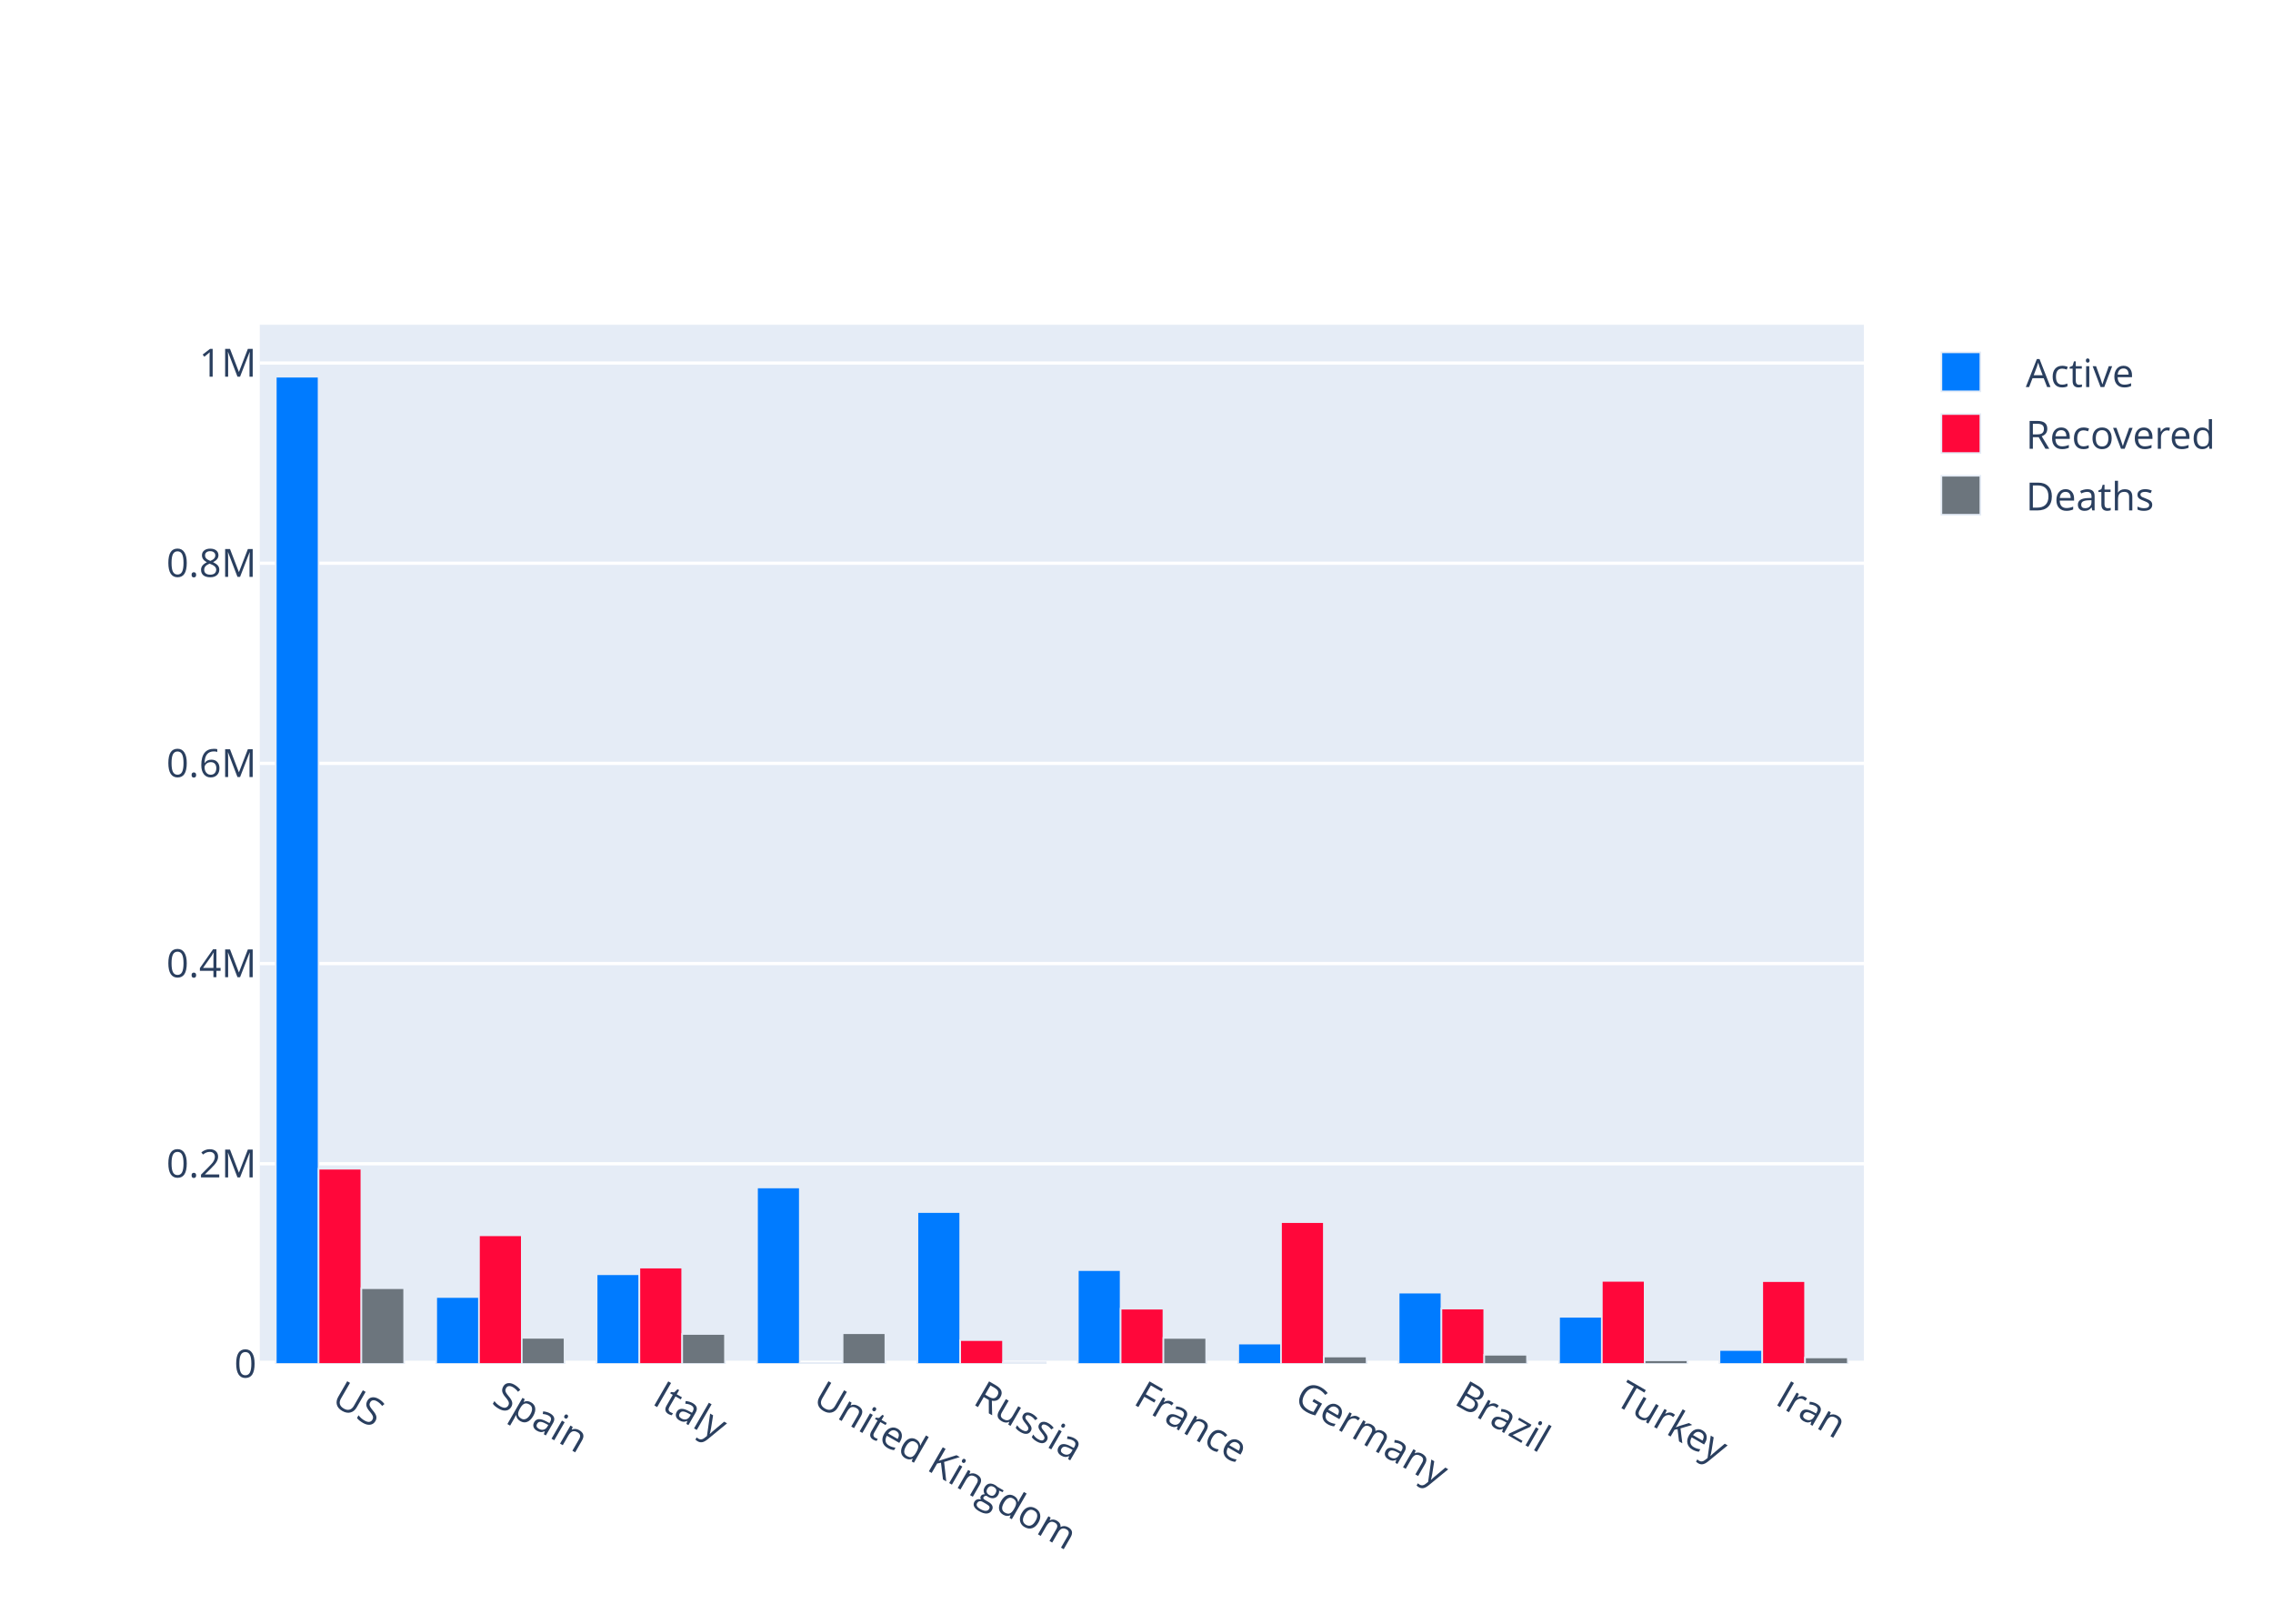
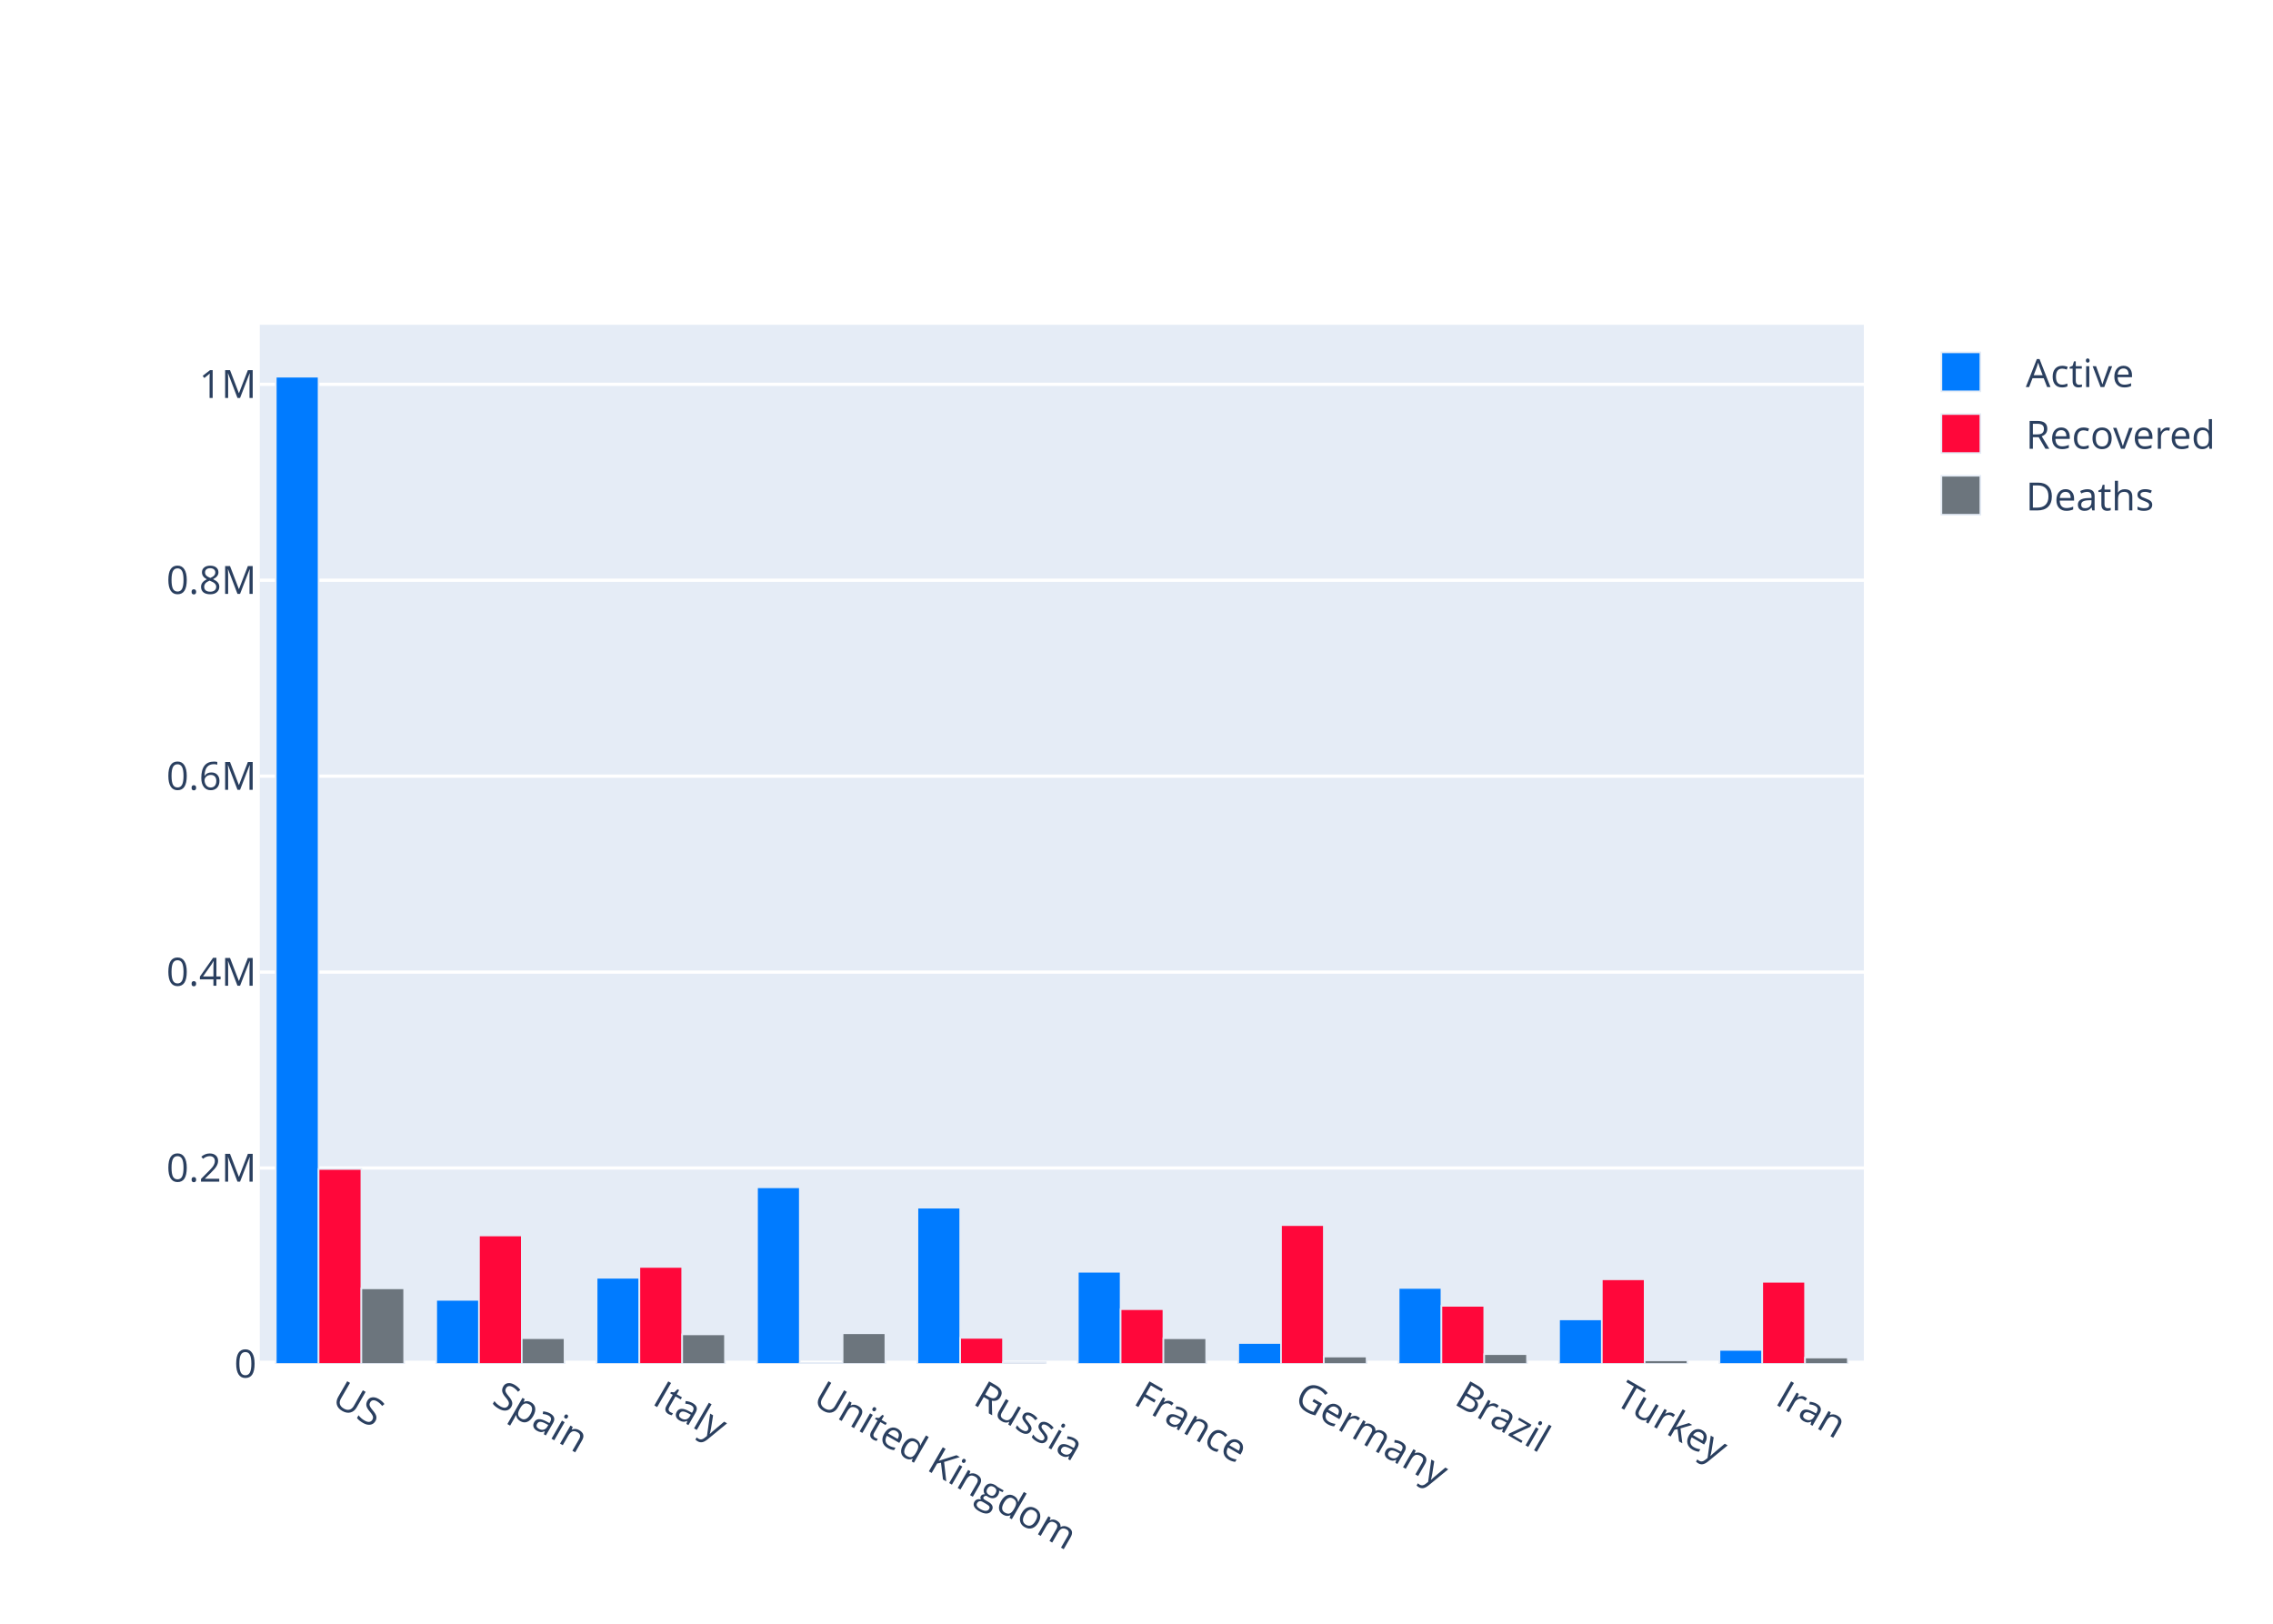
<svg xmlns="http://www.w3.org/2000/svg" class="main-svg" width="700" height="500" style="" viewBox="0 0 700 500">
  <rect x="0" y="0" width="700" height="500" style="fill: rgb(255, 255, 255); fill-opacity: 1;" />
-   <defs id="defs-51536d">
+   <defs id="defs-ef1ca8">
    <g class="clips">
-       <clipPath id="clip51536dxyplot" class="plotclip">
+       <clipPath id="clipef1ca8xyplot" class="plotclip">
        <rect width="494" height="320" />
      </clipPath>
-       <clipPath class="axesclip" id="clip51536dx">
+       <clipPath class="axesclip" id="clipef1ca8x">
        <rect x="80" y="0" width="494" height="500" />
      </clipPath>
-       <clipPath class="axesclip" id="clip51536dy">
+       <clipPath class="axesclip" id="clipef1ca8y">
        <rect x="0" y="100" width="700" height="320" />
      </clipPath>
-       <clipPath class="axesclip" id="clip51536dxy">
+       <clipPath class="axesclip" id="clipef1ca8xy">
        <rect x="80" y="100" width="494" height="320" />
      </clipPath>
    </g>
    <g class="gradients" />
  </defs>
  <g class="bglayer">
    <rect class="bg" x="80" y="100" width="494" height="320" style="fill: rgb(229, 236, 246); fill-opacity: 1; stroke-width: 0;" />
  </g>
  <g class="layer-below">
    <g class="imagelayer" />
    <g class="shapelayer" />
  </g>
  <g class="cartesianlayer">
    <g class="subplot xy">
      <g class="layer-subplot">
        <g class="shapelayer" />
        <g class="imagelayer" />
      </g>
      <g class="gridlayer">
        <g class="x" />
        <g class="y">
-           <path class="ygrid crisp" transform="translate(0,358.36)" d="M80,0h494" style="stroke: rgb(255, 255, 255); stroke-opacity: 1; stroke-width: 1px;" />
-           <path class="ygrid crisp" transform="translate(0,296.71)" d="M80,0h494" style="stroke: rgb(255, 255, 255); stroke-opacity: 1; stroke-width: 1px;" />
-           <path class="ygrid crisp" transform="translate(0,235.07)" d="M80,0h494" style="stroke: rgb(255, 255, 255); stroke-opacity: 1; stroke-width: 1px;" />
-           <path class="ygrid crisp" transform="translate(0,173.43)" d="M80,0h494" style="stroke: rgb(255, 255, 255); stroke-opacity: 1; stroke-width: 1px;" />
-           <path class="ygrid crisp" transform="translate(0,111.79)" d="M80,0h494" style="stroke: rgb(255, 255, 255); stroke-opacity: 1; stroke-width: 1px;" />
+           <path class="ygrid crisp" transform="translate(0,359.67)" d="M80,0h494" style="stroke: rgb(255, 255, 255); stroke-opacity: 1; stroke-width: 1px;" />
+           <path class="ygrid crisp" transform="translate(0,299.34)" d="M80,0h494" style="stroke: rgb(255, 255, 255); stroke-opacity: 1; stroke-width: 1px;" />
+           <path class="ygrid crisp" transform="translate(0,239)" d="M80,0h494" style="stroke: rgb(255, 255, 255); stroke-opacity: 1; stroke-width: 1px;" />
+           <path class="ygrid crisp" transform="translate(0,178.67)" d="M80,0h494" style="stroke: rgb(255, 255, 255); stroke-opacity: 1; stroke-width: 1px;" />
+           <path class="ygrid crisp" transform="translate(0,118.34)" d="M80,0h494" style="stroke: rgb(255, 255, 255); stroke-opacity: 1; stroke-width: 1px;" />
        </g>
      </g>
      <g class="zerolinelayer">
        <path class="yzl zl crisp" transform="translate(0,420)" d="M80,0h494" style="stroke: rgb(255, 255, 255); stroke-opacity: 1; stroke-width: 2px;" />
      </g>
      <path class="xlines-below" />
      <path class="ylines-below" />
      <g class="overlines-below" />
      <g class="xaxislayer-below" />
      <g class="yaxislayer-below" />
      <g class="overaxes-below" />
-       <g class="plot" transform="translate(80, 100)" clip-path="url('#clip51536dxyplot')">
+       <g class="plot" transform="translate(80, 100)" clip-path="url('#clipef1ca8xyplot')">
        <g class="barlayer mlayer">
          <g class="trace bars" style="opacity: 1;">
            <g class="points">
              <g class="point">
                <path d="M4.94,320V16H18.11V320Z" style="vector-effect: non-scaling-stroke; opacity: 1; stroke-width: 0.5px; fill: rgb(0, 123, 255); fill-opacity: 1; stroke: rgb(229, 236, 246); stroke-opacity: 1;" />
              </g>
              <g class="point">
-                 <path d="M54.34,320V299.39H67.51V320Z" style="vector-effect: non-scaling-stroke; opacity: 1; stroke-width: 0.5px; fill: rgb(0, 123, 255); fill-opacity: 1; stroke: rgb(229, 236, 246); stroke-opacity: 1;" />
-               </g>
-               <g class="point">
-                 <path d="M103.74,320V292.38H116.91V320Z" style="vector-effect: non-scaling-stroke; opacity: 1; stroke-width: 0.5px; fill: rgb(0, 123, 255); fill-opacity: 1; stroke: rgb(229, 236, 246); stroke-opacity: 1;" />
-               </g>
-               <g class="point">
-                 <path d="M153.14,320V265.66H166.31V320Z" style="vector-effect: non-scaling-stroke; opacity: 1; stroke-width: 0.5px; fill: rgb(0, 123, 255); fill-opacity: 1; stroke: rgb(229, 236, 246); stroke-opacity: 1;" />
-               </g>
-               <g class="point">
-                 <path d="M202.54,320V273.23H215.71V320Z" style="vector-effect: non-scaling-stroke; opacity: 1; stroke-width: 0.5px; fill: rgb(0, 123, 255); fill-opacity: 1; stroke: rgb(229, 236, 246); stroke-opacity: 1;" />
-               </g>
-               <g class="point">
-                 <path d="M251.94,320V291.11H265.11V320Z" style="vector-effect: non-scaling-stroke; opacity: 1; stroke-width: 0.5px; fill: rgb(0, 123, 255); fill-opacity: 1; stroke: rgb(229, 236, 246); stroke-opacity: 1;" />
-               </g>
-               <g class="point">
-                 <path d="M301.34,320V313.73H314.51V320Z" style="vector-effect: non-scaling-stroke; opacity: 1; stroke-width: 0.5px; fill: rgb(0, 123, 255); fill-opacity: 1; stroke: rgb(229, 236, 246); stroke-opacity: 1;" />
-               </g>
-               <g class="point">
-                 <path d="M350.74,320V298.04H363.91V320Z" style="vector-effect: non-scaling-stroke; opacity: 1; stroke-width: 0.5px; fill: rgb(0, 123, 255); fill-opacity: 1; stroke: rgb(229, 236, 246); stroke-opacity: 1;" />
-               </g>
-               <g class="point">
-                 <path d="M400.14,320V305.48H413.31V320Z" style="vector-effect: non-scaling-stroke; opacity: 1; stroke-width: 0.5px; fill: rgb(0, 123, 255); fill-opacity: 1; stroke: rgb(229, 236, 246); stroke-opacity: 1;" />
-               </g>
-               <g class="point">
-                 <path d="M449.54,320V315.71H462.71V320Z" style="vector-effect: non-scaling-stroke; opacity: 1; stroke-width: 0.5px; fill: rgb(0, 123, 255); fill-opacity: 1; stroke: rgb(229, 236, 246); stroke-opacity: 1;" />
+                 <path d="M54.34,320V300.27H67.51V320Z" style="vector-effect: non-scaling-stroke; opacity: 1; stroke-width: 0.5px; fill: rgb(0, 123, 255); fill-opacity: 1; stroke: rgb(229, 236, 246); stroke-opacity: 1;" />
+               </g>
+               <g class="point">
+                 <path d="M103.74,320V293.47H116.91V320Z" style="vector-effect: non-scaling-stroke; opacity: 1; stroke-width: 0.5px; fill: rgb(0, 123, 255); fill-opacity: 1; stroke: rgb(229, 236, 246); stroke-opacity: 1;" />
+               </g>
+               <g class="point">
+                 <path d="M153.14,320V265.61H166.31V320Z" style="vector-effect: non-scaling-stroke; opacity: 1; stroke-width: 0.5px; fill: rgb(0, 123, 255); fill-opacity: 1; stroke: rgb(229, 236, 246); stroke-opacity: 1;" />
+               </g>
+               <g class="point">
+                 <path d="M202.54,320V271.88H215.71V320Z" style="vector-effect: non-scaling-stroke; opacity: 1; stroke-width: 0.5px; fill: rgb(0, 123, 255); fill-opacity: 1; stroke: rgb(229, 236, 246); stroke-opacity: 1;" />
+               </g>
+               <g class="point">
+                 <path d="M251.94,320V291.62H265.11V320Z" style="vector-effect: non-scaling-stroke; opacity: 1; stroke-width: 0.5px; fill: rgb(0, 123, 255); fill-opacity: 1; stroke: rgb(229, 236, 246); stroke-opacity: 1;" />
+               </g>
+               <g class="point">
+                 <path d="M301.34,320V313.55H314.51V320Z" style="vector-effect: non-scaling-stroke; opacity: 1; stroke-width: 0.5px; fill: rgb(0, 123, 255); fill-opacity: 1; stroke: rgb(229, 236, 246); stroke-opacity: 1;" />
+               </g>
+               <g class="point">
+                 <path d="M350.74,320V296.6H363.91V320Z" style="vector-effect: non-scaling-stroke; opacity: 1; stroke-width: 0.5px; fill: rgb(0, 123, 255); fill-opacity: 1; stroke: rgb(229, 236, 246); stroke-opacity: 1;" />
+               </g>
+               <g class="point">
+                 <path d="M400.14,320V306.28H413.31V320Z" style="vector-effect: non-scaling-stroke; opacity: 1; stroke-width: 0.5px; fill: rgb(0, 123, 255); fill-opacity: 1; stroke: rgb(229, 236, 246); stroke-opacity: 1;" />
+               </g>
+               <g class="point">
+                 <path d="M449.54,320V315.68H462.71V320Z" style="vector-effect: non-scaling-stroke; opacity: 1; stroke-width: 0.5px; fill: rgb(0, 123, 255); fill-opacity: 1; stroke: rgb(229, 236, 246); stroke-opacity: 1;" />
              </g>
            </g>
          </g>
          <g class="trace bars" style="opacity: 1;">
            <g class="points">
              <g class="point">
-                 <path d="M18.11,320V259.89H31.29V320Z" style="vector-effect: non-scaling-stroke; opacity: 1; stroke-width: 0.5px; fill: rgb(255, 7, 58); fill-opacity: 1; stroke: rgb(229, 236, 246); stroke-opacity: 1;" />
-               </g>
-               <g class="point">
-                 <path d="M67.51,320V280.39H80.69V320Z" style="vector-effect: non-scaling-stroke; opacity: 1; stroke-width: 0.5px; fill: rgb(255, 7, 58); fill-opacity: 1; stroke: rgb(229, 236, 246); stroke-opacity: 1;" />
-               </g>
-               <g class="point">
-                 <path d="M116.91,320V290.33H130.09V320Z" style="vector-effect: non-scaling-stroke; opacity: 1; stroke-width: 0.5px; fill: rgb(255, 7, 58); fill-opacity: 1; stroke: rgb(229, 236, 246); stroke-opacity: 1;" />
+                 <path d="M18.11,320V259.97H31.29V320Z" style="vector-effect: non-scaling-stroke; opacity: 1; stroke-width: 0.5px; fill: rgb(255, 7, 58); fill-opacity: 1; stroke: rgb(229, 236, 246); stroke-opacity: 1;" />
+               </g>
+               <g class="point">
+                 <path d="M67.51,320V280.44H80.69V320Z" style="vector-effect: non-scaling-stroke; opacity: 1; stroke-width: 0.5px; fill: rgb(255, 7, 58); fill-opacity: 1; stroke: rgb(229, 236, 246); stroke-opacity: 1;" />
+               </g>
+               <g class="point">
+                 <path d="M116.91,320V290.13H130.09V320Z" style="vector-effect: non-scaling-stroke; opacity: 1; stroke-width: 0.5px; fill: rgb(255, 7, 58); fill-opacity: 1; stroke: rgb(229, 236, 246); stroke-opacity: 1;" />
              </g>
              <g class="point">
                <path d="M166.31,320V319.7H179.49V320Z" style="vector-effect: non-scaling-stroke; opacity: 1; stroke-width: 0.5px; fill: rgb(255, 7, 58); fill-opacity: 1; stroke: rgb(229, 236, 246); stroke-opacity: 1;" />
              </g>
              <g class="point">
-                 <path d="M215.71,320V312.66H228.89V320Z" style="vector-effect: non-scaling-stroke; opacity: 1; stroke-width: 0.5px; fill: rgb(255, 7, 58); fill-opacity: 1; stroke: rgb(229, 236, 246); stroke-opacity: 1;" />
-               </g>
-               <g class="point">
-                 <path d="M265.11,320V302.99H278.29V320Z" style="vector-effect: non-scaling-stroke; opacity: 1; stroke-width: 0.5px; fill: rgb(255, 7, 58); fill-opacity: 1; stroke: rgb(229, 236, 246); stroke-opacity: 1;" />
-               </g>
-               <g class="point">
-                 <path d="M314.51,320V276.33H327.69V320Z" style="vector-effect: non-scaling-stroke; opacity: 1; stroke-width: 0.5px; fill: rgb(255, 7, 58); fill-opacity: 1; stroke: rgb(229, 236, 246); stroke-opacity: 1;" />
-               </g>
-               <g class="point">
-                 <path d="M363.91,320V302.94H377.09V320Z" style="vector-effect: non-scaling-stroke; opacity: 1; stroke-width: 0.5px; fill: rgb(255, 7, 58); fill-opacity: 1; stroke: rgb(229, 236, 246); stroke-opacity: 1;" />
-               </g>
-               <g class="point">
-                 <path d="M413.31,320V294.42H426.49V320Z" style="vector-effect: non-scaling-stroke; opacity: 1; stroke-width: 0.5px; fill: rgb(255, 7, 58); fill-opacity: 1; stroke: rgb(229, 236, 246); stroke-opacity: 1;" />
-               </g>
-               <g class="point">
-                 <path d="M462.71,320V294.5H475.89V320Z" style="vector-effect: non-scaling-stroke; opacity: 1; stroke-width: 0.5px; fill: rgb(255, 7, 58); fill-opacity: 1; stroke: rgb(229, 236, 246); stroke-opacity: 1;" />
+                 <path d="M215.71,320V311.97H228.89V320Z" style="vector-effect: non-scaling-stroke; opacity: 1; stroke-width: 0.5px; fill: rgb(255, 7, 58); fill-opacity: 1; stroke: rgb(229, 236, 246); stroke-opacity: 1;" />
+               </g>
+               <g class="point">
+                 <path d="M265.11,320V303.14H278.29V320Z" style="vector-effect: non-scaling-stroke; opacity: 1; stroke-width: 0.5px; fill: rgb(255, 7, 58); fill-opacity: 1; stroke: rgb(229, 236, 246); stroke-opacity: 1;" />
+               </g>
+               <g class="point">
+                 <path d="M314.51,320V277.25H327.69V320Z" style="vector-effect: non-scaling-stroke; opacity: 1; stroke-width: 0.5px; fill: rgb(255, 7, 58); fill-opacity: 1; stroke: rgb(229, 236, 246); stroke-opacity: 1;" />
+               </g>
+               <g class="point">
+                 <path d="M363.91,320V302.11H377.09V320Z" style="vector-effect: non-scaling-stroke; opacity: 1; stroke-width: 0.5px; fill: rgb(255, 7, 58); fill-opacity: 1; stroke: rgb(229, 236, 246); stroke-opacity: 1;" />
+               </g>
+               <g class="point">
+                 <path d="M413.31,320V293.94H426.49V320Z" style="vector-effect: non-scaling-stroke; opacity: 1; stroke-width: 0.5px; fill: rgb(255, 7, 58); fill-opacity: 1; stroke: rgb(229, 236, 246); stroke-opacity: 1;" />
+               </g>
+               <g class="point">
+                 <path d="M462.71,320V294.71H475.89V320Z" style="vector-effect: non-scaling-stroke; opacity: 1; stroke-width: 0.5px; fill: rgb(255, 7, 58); fill-opacity: 1; stroke: rgb(229, 236, 246); stroke-opacity: 1;" />
              </g>
            </g>
          </g>
          <g class="trace bars" style="opacity: 1;">
            <g class="points">
              <g class="point">
-                 <path d="M31.29,320V296.68H44.46V320Z" style="vector-effect: non-scaling-stroke; opacity: 1; stroke-width: 0.5px; fill: rgb(108, 117, 125); fill-opacity: 1; stroke: rgb(229, 236, 246); stroke-opacity: 1;" />
-               </g>
-               <g class="point">
-                 <path d="M80.69,320V311.96H93.86V320Z" style="vector-effect: non-scaling-stroke; opacity: 1; stroke-width: 0.5px; fill: rgb(108, 117, 125); fill-opacity: 1; stroke: rgb(229, 236, 246); stroke-opacity: 1;" />
-               </g>
-               <g class="point">
-                 <path d="M130.09,320V310.77H143.26V320Z" style="vector-effect: non-scaling-stroke; opacity: 1; stroke-width: 0.5px; fill: rgb(108, 117, 125); fill-opacity: 1; stroke: rgb(229, 236, 246); stroke-opacity: 1;" />
-               </g>
-               <g class="point">
-                 <path d="M179.49,320V310.54H192.66V320Z" style="vector-effect: non-scaling-stroke; opacity: 1; stroke-width: 0.5px; fill: rgb(108, 117, 125); fill-opacity: 1; stroke: rgb(229, 236, 246); stroke-opacity: 1;" />
-               </g>
-               <g class="point">
-                 <path d="M228.89,320V319.5H242.06V320Z" style="vector-effect: non-scaling-stroke; opacity: 1; stroke-width: 0.5px; fill: rgb(108, 117, 125); fill-opacity: 1; stroke: rgb(229, 236, 246); stroke-opacity: 1;" />
-               </g>
-               <g class="point">
-                 <path d="M278.29,320V311.99H291.46V320Z" style="vector-effect: non-scaling-stroke; opacity: 1; stroke-width: 0.5px; fill: rgb(108, 117, 125); fill-opacity: 1; stroke: rgb(229, 236, 246); stroke-opacity: 1;" />
-               </g>
-               <g class="point">
-                 <path d="M327.69,320V317.72H340.86V320Z" style="vector-effect: non-scaling-stroke; opacity: 1; stroke-width: 0.5px; fill: rgb(108, 117, 125); fill-opacity: 1; stroke: rgb(229, 236, 246); stroke-opacity: 1;" />
-               </g>
-               <g class="point">
-                 <path d="M377.09,320V317.17H390.26V320Z" style="vector-effect: non-scaling-stroke; opacity: 1; stroke-width: 0.5px; fill: rgb(108, 117, 125); fill-opacity: 1; stroke: rgb(229, 236, 246); stroke-opacity: 1;" />
-               </g>
-               <g class="point">
-                 <path d="M426.49,320V318.88H439.66V320Z" style="vector-effect: non-scaling-stroke; opacity: 1; stroke-width: 0.5px; fill: rgb(108, 117, 125); fill-opacity: 1; stroke: rgb(229, 236, 246); stroke-opacity: 1;" />
-               </g>
-               <g class="point">
-                 <path d="M475.89,320V318H489.06V320Z" style="vector-effect: non-scaling-stroke; opacity: 1; stroke-width: 0.5px; fill: rgb(108, 117, 125); fill-opacity: 1; stroke: rgb(229, 236, 246); stroke-opacity: 1;" />
+                 <path d="M31.29,320V296.72H44.46V320Z" style="vector-effect: non-scaling-stroke; opacity: 1; stroke-width: 0.5px; fill: rgb(108, 117, 125); fill-opacity: 1; stroke: rgb(229, 236, 246); stroke-opacity: 1;" />
+               </g>
+               <g class="point">
+                 <path d="M80.69,320V312.07H93.86V320Z" style="vector-effect: non-scaling-stroke; opacity: 1; stroke-width: 0.5px; fill: rgb(108, 117, 125); fill-opacity: 1; stroke: rgb(229, 236, 246); stroke-opacity: 1;" />
+               </g>
+               <g class="point">
+                 <path d="M130.09,320V310.89H143.26V320Z" style="vector-effect: non-scaling-stroke; opacity: 1; stroke-width: 0.5px; fill: rgb(108, 117, 125); fill-opacity: 1; stroke: rgb(229, 236, 246); stroke-opacity: 1;" />
+               </g>
+               <g class="point">
+                 <path d="M179.49,320V310.55H192.66V320Z" style="vector-effect: non-scaling-stroke; opacity: 1; stroke-width: 0.5px; fill: rgb(108, 117, 125); fill-opacity: 1; stroke: rgb(229, 236, 246); stroke-opacity: 1;" />
+               </g>
+               <g class="point">
+                 <path d="M228.89,320V319.48H242.06V320Z" style="vector-effect: non-scaling-stroke; opacity: 1; stroke-width: 0.5px; fill: rgb(108, 117, 125); fill-opacity: 1; stroke: rgb(229, 236, 246); stroke-opacity: 1;" />
+               </g>
+               <g class="point">
+                 <path d="M278.29,320V312.09H291.46V320Z" style="vector-effect: non-scaling-stroke; opacity: 1; stroke-width: 0.5px; fill: rgb(108, 117, 125); fill-opacity: 1; stroke: rgb(229, 236, 246); stroke-opacity: 1;" />
+               </g>
+               <g class="point">
+                 <path d="M327.69,320V317.73H340.86V320Z" style="vector-effect: non-scaling-stroke; opacity: 1; stroke-width: 0.5px; fill: rgb(108, 117, 125); fill-opacity: 1; stroke: rgb(229, 236, 246); stroke-opacity: 1;" />
+               </g>
+               <g class="point">
+                 <path d="M377.09,320V316.98H390.26V320Z" style="vector-effect: non-scaling-stroke; opacity: 1; stroke-width: 0.5px; fill: rgb(108, 117, 125); fill-opacity: 1; stroke: rgb(229, 236, 246); stroke-opacity: 1;" />
+               </g>
+               <g class="point">
+                 <path d="M426.49,320V318.89H439.66V320Z" style="vector-effect: non-scaling-stroke; opacity: 1; stroke-width: 0.5px; fill: rgb(108, 117, 125); fill-opacity: 1; stroke: rgb(229, 236, 246); stroke-opacity: 1;" />
+               </g>
+               <g class="point">
+                 <path d="M475.89,320V318.03H489.06V320Z" style="vector-effect: non-scaling-stroke; opacity: 1; stroke-width: 0.5px; fill: rgb(108, 117, 125); fill-opacity: 1; stroke: rgb(229, 236, 246); stroke-opacity: 1;" />
              </g>
            </g>
          </g>
        </g>
      </g>
      <g class="overplot" />
      <path class="xlines-above crisp" d="M0,0" style="fill: none;" />
      <path class="ylines-above crisp" d="M0,0" style="fill: none;" />
      <g class="overlines-above" />
      <g class="xaxislayer-above">
        <g class="xtick">
          <text text-anchor="start" x="0" y="433" transform="translate(104.7,0) rotate(30,0,427)" style="font-family: 'Open Sans', verdana, arial, sans-serif; font-size: 12px; fill: rgb(42, 63, 95); fill-opacity: 1; white-space: pre;">US</text>
        </g>
        <g class="xtick">
          <text text-anchor="start" x="0" y="433" transform="translate(154.1,0) rotate(30,0,427)" style="font-family: 'Open Sans', verdana, arial, sans-serif; font-size: 12px; fill: rgb(42, 63, 95); fill-opacity: 1; white-space: pre;">Spain</text>
        </g>
        <g class="xtick">
          <text text-anchor="start" x="0" y="433" transform="translate(203.5,0) rotate(30,0,427)" style="font-family: 'Open Sans', verdana, arial, sans-serif; font-size: 12px; fill: rgb(42, 63, 95); fill-opacity: 1; white-space: pre;">Italy</text>
        </g>
        <g class="xtick">
          <text text-anchor="start" x="0" y="433" transform="translate(252.9,0) rotate(30,0,427)" style="font-family: 'Open Sans', verdana, arial, sans-serif; font-size: 12px; fill: rgb(42, 63, 95); fill-opacity: 1; white-space: pre;">United Kingdom</text>
        </g>
        <g class="xtick">
          <text text-anchor="start" x="0" y="433" transform="translate(302.3,0) rotate(30,0,427)" style="font-family: 'Open Sans', verdana, arial, sans-serif; font-size: 12px; fill: rgb(42, 63, 95); fill-opacity: 1; white-space: pre;">Russia</text>
        </g>
        <g class="xtick">
          <text text-anchor="start" x="0" y="433" transform="translate(351.7,0) rotate(30,0,427)" style="font-family: 'Open Sans', verdana, arial, sans-serif; font-size: 12px; fill: rgb(42, 63, 95); fill-opacity: 1; white-space: pre;">France</text>
        </g>
        <g class="xtick">
          <text text-anchor="start" x="0" y="433" transform="translate(401.1,0) rotate(30,0,427)" style="font-family: 'Open Sans', verdana, arial, sans-serif; font-size: 12px; fill: rgb(42, 63, 95); fill-opacity: 1; white-space: pre;">Germany</text>
        </g>
        <g class="xtick">
          <text text-anchor="start" x="0" y="433" transform="translate(450.5,0) rotate(30,0,427)" style="font-family: 'Open Sans', verdana, arial, sans-serif; font-size: 12px; fill: rgb(42, 63, 95); fill-opacity: 1; white-space: pre;">Brazil</text>
        </g>
        <g class="xtick">
          <text text-anchor="start" x="0" y="433" transform="translate(499.9,0) rotate(30,0,427)" style="font-family: 'Open Sans', verdana, arial, sans-serif; font-size: 12px; fill: rgb(42, 63, 95); fill-opacity: 1; white-space: pre;">Turkey</text>
        </g>
        <g class="xtick">
          <text text-anchor="start" x="0" y="433" transform="translate(549.3,0) rotate(30,0,427)" style="font-family: 'Open Sans', verdana, arial, sans-serif; font-size: 12px; fill: rgb(42, 63, 95); fill-opacity: 1; white-space: pre;">Iran</text>
        </g>
      </g>
      <g class="yaxislayer-above">
        <g class="ytick">
          <text text-anchor="end" x="79" y="4.2" transform="translate(0,420)" style="font-family: 'Open Sans', verdana, arial, sans-serif; font-size: 12px; fill: rgb(42, 63, 95); fill-opacity: 1; white-space: pre;">0</text>
        </g>
        <g class="ytick">
-           <text text-anchor="end" x="79" y="4.2" transform="translate(0,358.36)" style="font-family: 'Open Sans', verdana, arial, sans-serif; font-size: 12px; fill: rgb(42, 63, 95); fill-opacity: 1; white-space: pre;">0.2M</text>
-         </g>
-         <g class="ytick">
-           <text text-anchor="end" x="79" y="4.2" transform="translate(0,296.71)" style="font-family: 'Open Sans', verdana, arial, sans-serif; font-size: 12px; fill: rgb(42, 63, 95); fill-opacity: 1; white-space: pre;">0.4M</text>
-         </g>
-         <g class="ytick">
-           <text text-anchor="end" x="79" y="4.2" transform="translate(0,235.07)" style="font-family: 'Open Sans', verdana, arial, sans-serif; font-size: 12px; fill: rgb(42, 63, 95); fill-opacity: 1; white-space: pre;">0.6M</text>
-         </g>
-         <g class="ytick">
-           <text text-anchor="end" x="79" y="4.2" transform="translate(0,173.43)" style="font-family: 'Open Sans', verdana, arial, sans-serif; font-size: 12px; fill: rgb(42, 63, 95); fill-opacity: 1; white-space: pre;">0.8M</text>
-         </g>
-         <g class="ytick">
-           <text text-anchor="end" x="79" y="4.2" transform="translate(0,111.79)" style="font-family: 'Open Sans', verdana, arial, sans-serif; font-size: 12px; fill: rgb(42, 63, 95); fill-opacity: 1; white-space: pre;">1M</text>
+           <text text-anchor="end" x="79" y="4.2" transform="translate(0,359.67)" style="font-family: 'Open Sans', verdana, arial, sans-serif; font-size: 12px; fill: rgb(42, 63, 95); fill-opacity: 1; white-space: pre;">0.2M</text>
+         </g>
+         <g class="ytick">
+           <text text-anchor="end" x="79" y="4.2" transform="translate(0,299.34)" style="font-family: 'Open Sans', verdana, arial, sans-serif; font-size: 12px; fill: rgb(42, 63, 95); fill-opacity: 1; white-space: pre;">0.4M</text>
+         </g>
+         <g class="ytick">
+           <text text-anchor="end" x="79" y="4.2" transform="translate(0,239)" style="font-family: 'Open Sans', verdana, arial, sans-serif; font-size: 12px; fill: rgb(42, 63, 95); fill-opacity: 1; white-space: pre;">0.6M</text>
+         </g>
+         <g class="ytick">
+           <text text-anchor="end" x="79" y="4.2" transform="translate(0,178.67)" style="font-family: 'Open Sans', verdana, arial, sans-serif; font-size: 12px; fill: rgb(42, 63, 95); fill-opacity: 1; white-space: pre;">0.8M</text>
+         </g>
+         <g class="ytick">
+           <text text-anchor="end" x="79" y="4.2" transform="translate(0,118.34)" style="font-family: 'Open Sans', verdana, arial, sans-serif; font-size: 12px; fill: rgb(42, 63, 95); fill-opacity: 1; white-space: pre;">1M</text>
        </g>
      </g>
      <g class="overaxes-above" />
    </g>
  </g>
  <g class="polarlayer" />
  <g class="ternarylayer" />
  <g class="geolayer" />
  <g class="funnelarealayer" />
  <g class="pielayer" />
  <g class="treemaplayer" />
  <g class="sunburstlayer" />
  <g class="glimages" />
-   <defs id="topdefs-51536d">
+   <defs id="topdefs-ef1ca8">
    <g class="clips" />
-     <clipPath id="legend51536d">
+     <clipPath id="legendef1ca8">
      <rect width="104" height="67" x="0" y="0" />
    </clipPath>
  </defs>
  <g class="layer-above">
    <g class="imagelayer" />
    <g class="shapelayer" />
  </g>
  <g class="infolayer">
    <g class="legend" pointer-events="all" transform="translate(583.88, 100)">
      <rect class="bg" shape-rendering="crispEdges" width="104" height="67" x="0" y="0" style="stroke: rgb(68, 68, 68); stroke-opacity: 1; fill: rgb(255, 255, 255); fill-opacity: 1; stroke-width: 0px;" />
-       <g class="scrollbox" transform="translate(0, 0)" clip-path="url('#legend51536d')">
+       <g class="scrollbox" transform="translate(0, 0)" clip-path="url('#legendef1ca8')">
        <g class="groups">
          <g class="traces" transform="translate(0, 14.5)" style="opacity: 1;">
            <text class="legendtext user-select-none" text-anchor="start" x="40" y="4.68" style="font-family: 'Open Sans', verdana, arial, sans-serif; font-size: 12px; fill: rgb(42, 63, 95); fill-opacity: 1; white-space: pre;">Active</text>
            <g class="layers" style="opacity: 1;">
              <g class="legendfill" />
              <g class="legendlines" />
              <g class="legendsymbols">
                <g class="legendpoints">
                  <path class="legendundefined" d="M6,6H-6V-6H6Z" transform="translate(20,0)" style="stroke-width: 0.5px; fill: rgb(0, 123, 255); fill-opacity: 1; stroke: rgb(229, 236, 246); stroke-opacity: 1;" />
                </g>
              </g>
            </g>
            <rect class="legendtoggle" pointer-events="all" x="0" y="-9.5" width="98.031" height="19" style="cursor: pointer; fill: rgb(0, 0, 0); fill-opacity: 0;" />
          </g>
          <g class="traces" transform="translate(0, 33.5)" style="opacity: 1;">
            <text class="legendtext user-select-none" text-anchor="start" x="40" y="4.68" style="font-family: 'Open Sans', verdana, arial, sans-serif; font-size: 12px; fill: rgb(42, 63, 95); fill-opacity: 1; white-space: pre;">Recovered</text>
            <g class="layers" style="opacity: 1;">
              <g class="legendfill" />
              <g class="legendlines" />
              <g class="legendsymbols">
                <g class="legendpoints">
                  <path class="legendundefined" d="M6,6H-6V-6H6Z" transform="translate(20,0)" style="stroke-width: 0.5px; fill: rgb(255, 7, 58); fill-opacity: 1; stroke: rgb(229, 236, 246); stroke-opacity: 1;" />
                </g>
              </g>
            </g>
            <rect class="legendtoggle" pointer-events="all" x="0" y="-9.5" width="98.031" height="19" style="cursor: pointer; fill: rgb(0, 0, 0); fill-opacity: 0;" />
          </g>
          <g class="traces" transform="translate(0, 52.5)" style="opacity: 1;">
            <text class="legendtext user-select-none" text-anchor="start" x="40" y="4.68" style="font-family: 'Open Sans', verdana, arial, sans-serif; font-size: 12px; fill: rgb(42, 63, 95); fill-opacity: 1; white-space: pre;">Deaths</text>
            <g class="layers" style="opacity: 1;">
              <g class="legendfill" />
              <g class="legendlines" />
              <g class="legendsymbols">
                <g class="legendpoints">
                  <path class="legendundefined" d="M6,6H-6V-6H6Z" transform="translate(20,0)" style="stroke-width: 0.5px; fill: rgb(108, 117, 125); fill-opacity: 1; stroke: rgb(229, 236, 246); stroke-opacity: 1;" />
                </g>
              </g>
            </g>
            <rect class="legendtoggle" pointer-events="all" x="0" y="-9.5" width="98.031" height="19" style="cursor: pointer; fill: rgb(0, 0, 0); fill-opacity: 0;" />
          </g>
        </g>
      </g>
      <rect class="scrollbar" rx="20" ry="3" width="0" height="0" x="0" y="0" style="fill: rgb(128, 139, 164); fill-opacity: 1;" />
    </g>
    <g class="g-gtitle" />
    <g class="g-xtitle" />
    <g class="g-ytitle" />
  </g>
</svg>
